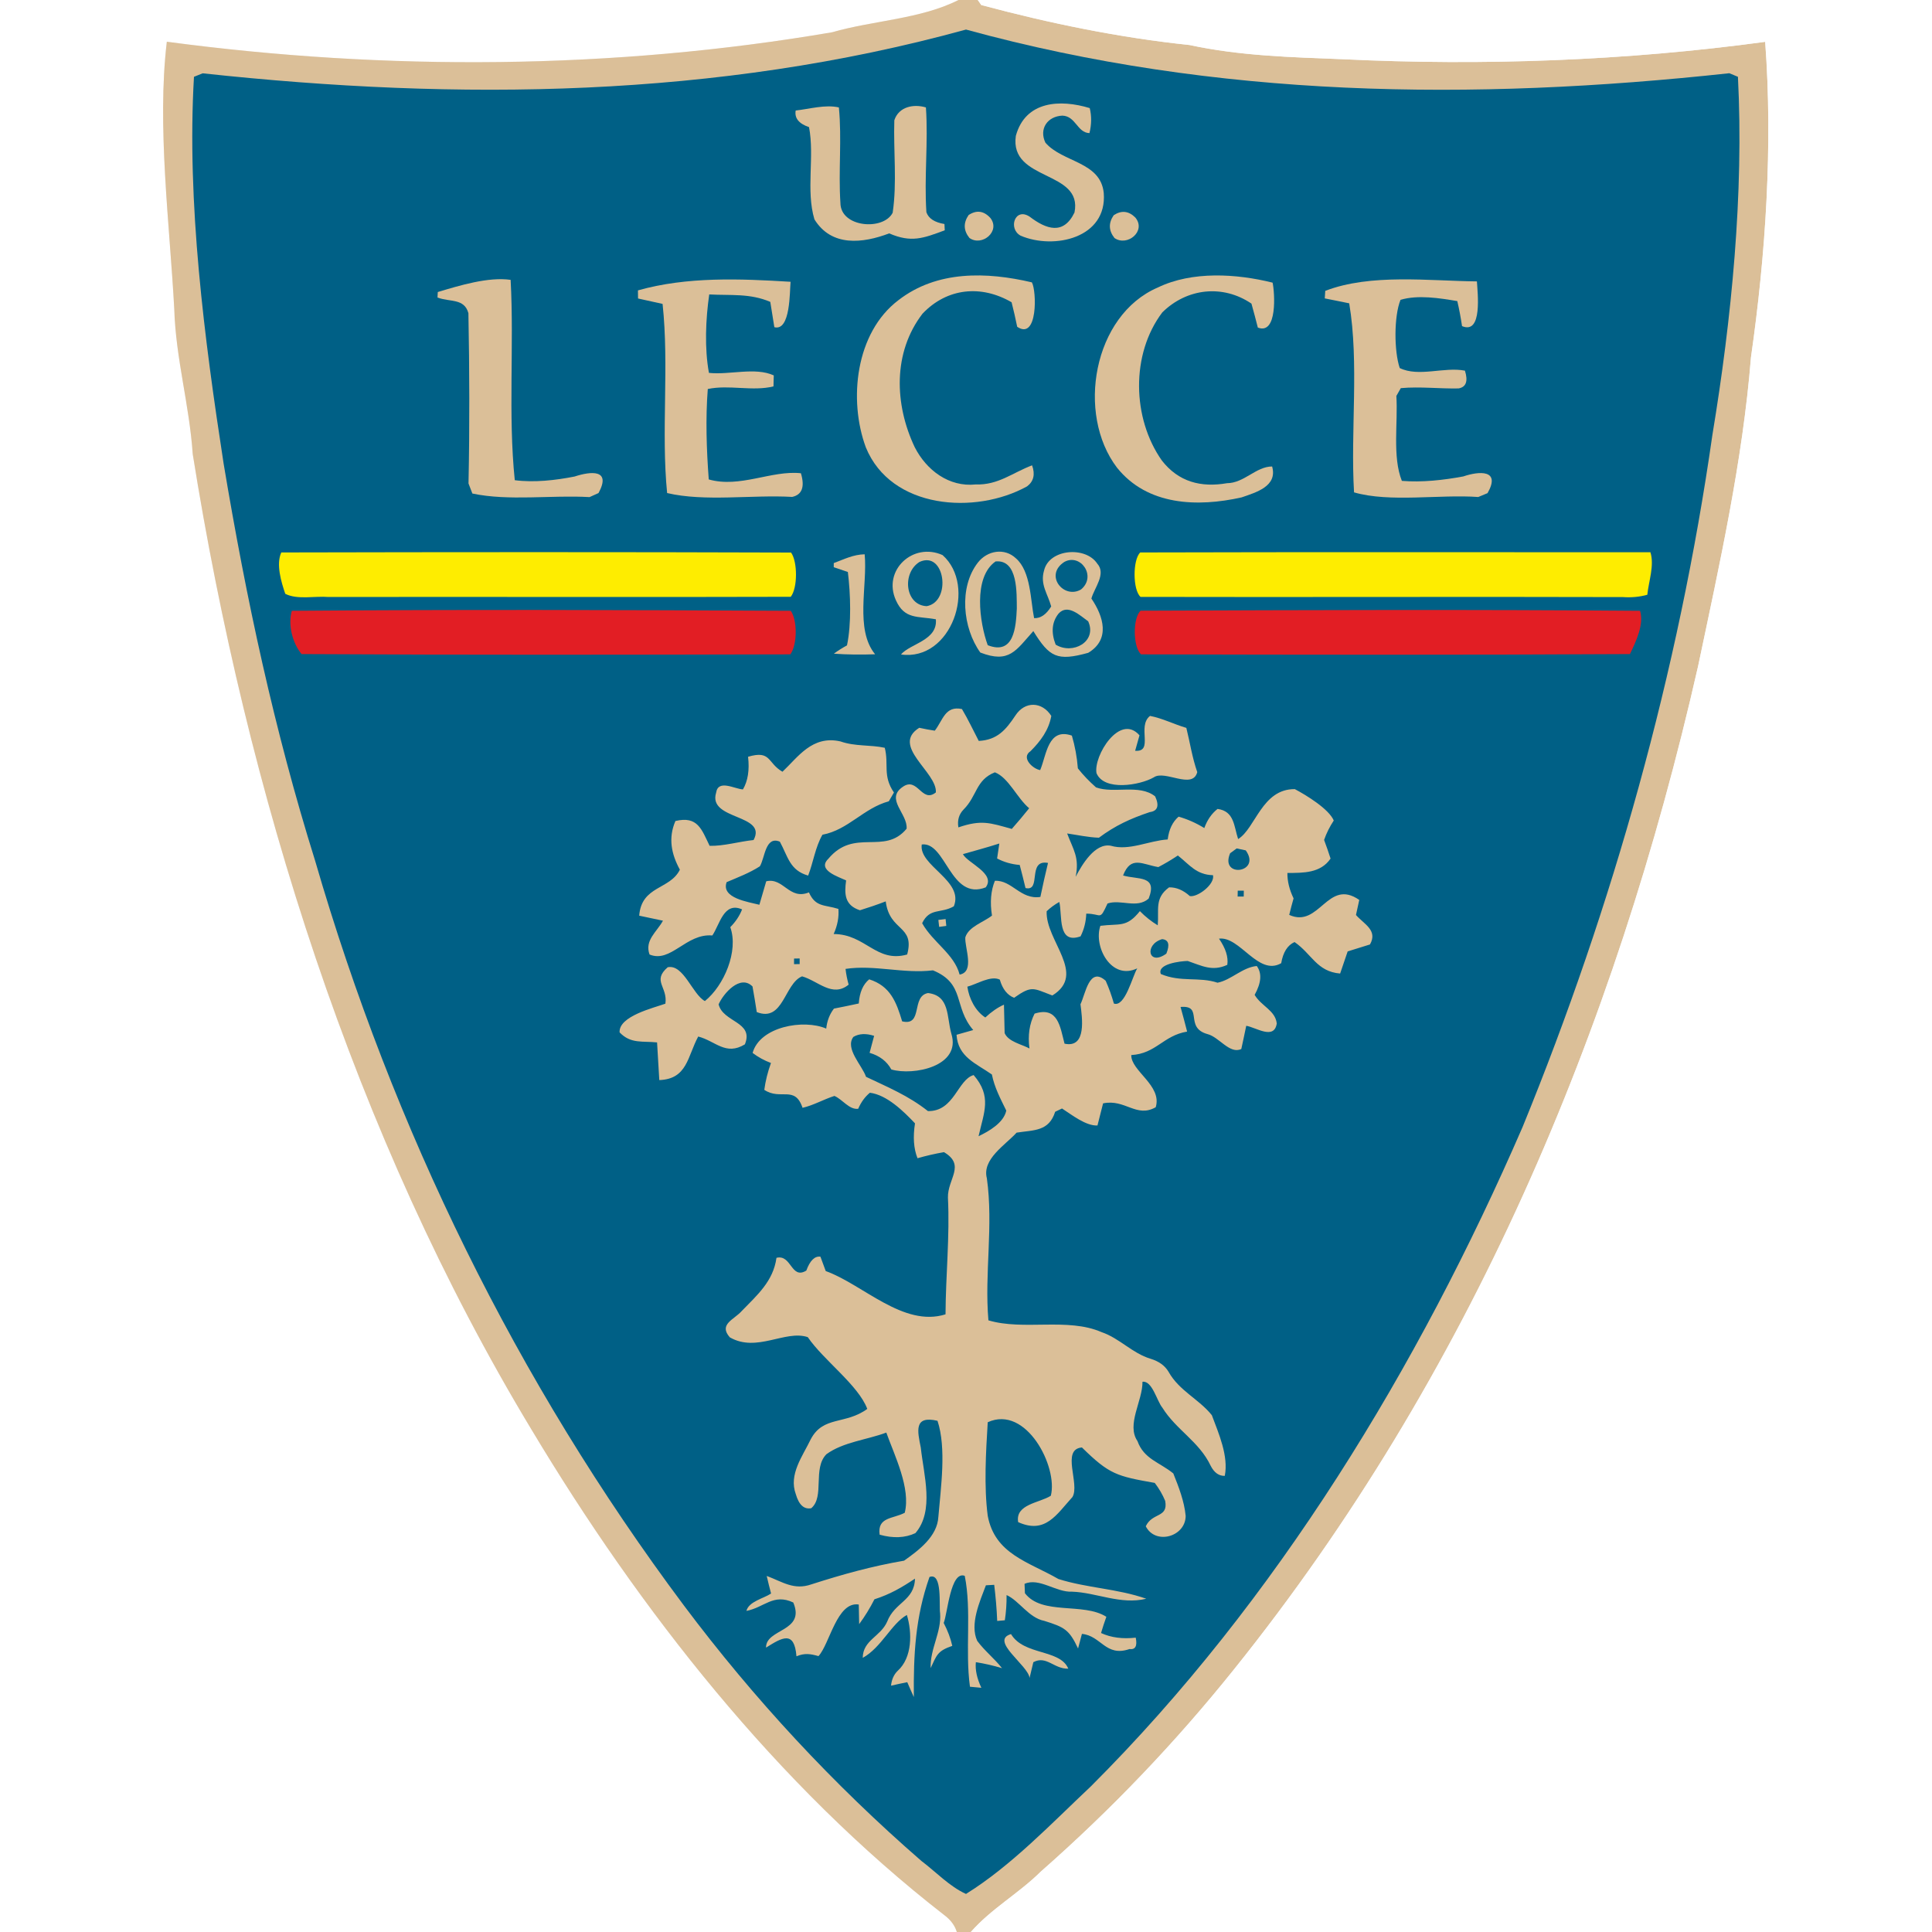
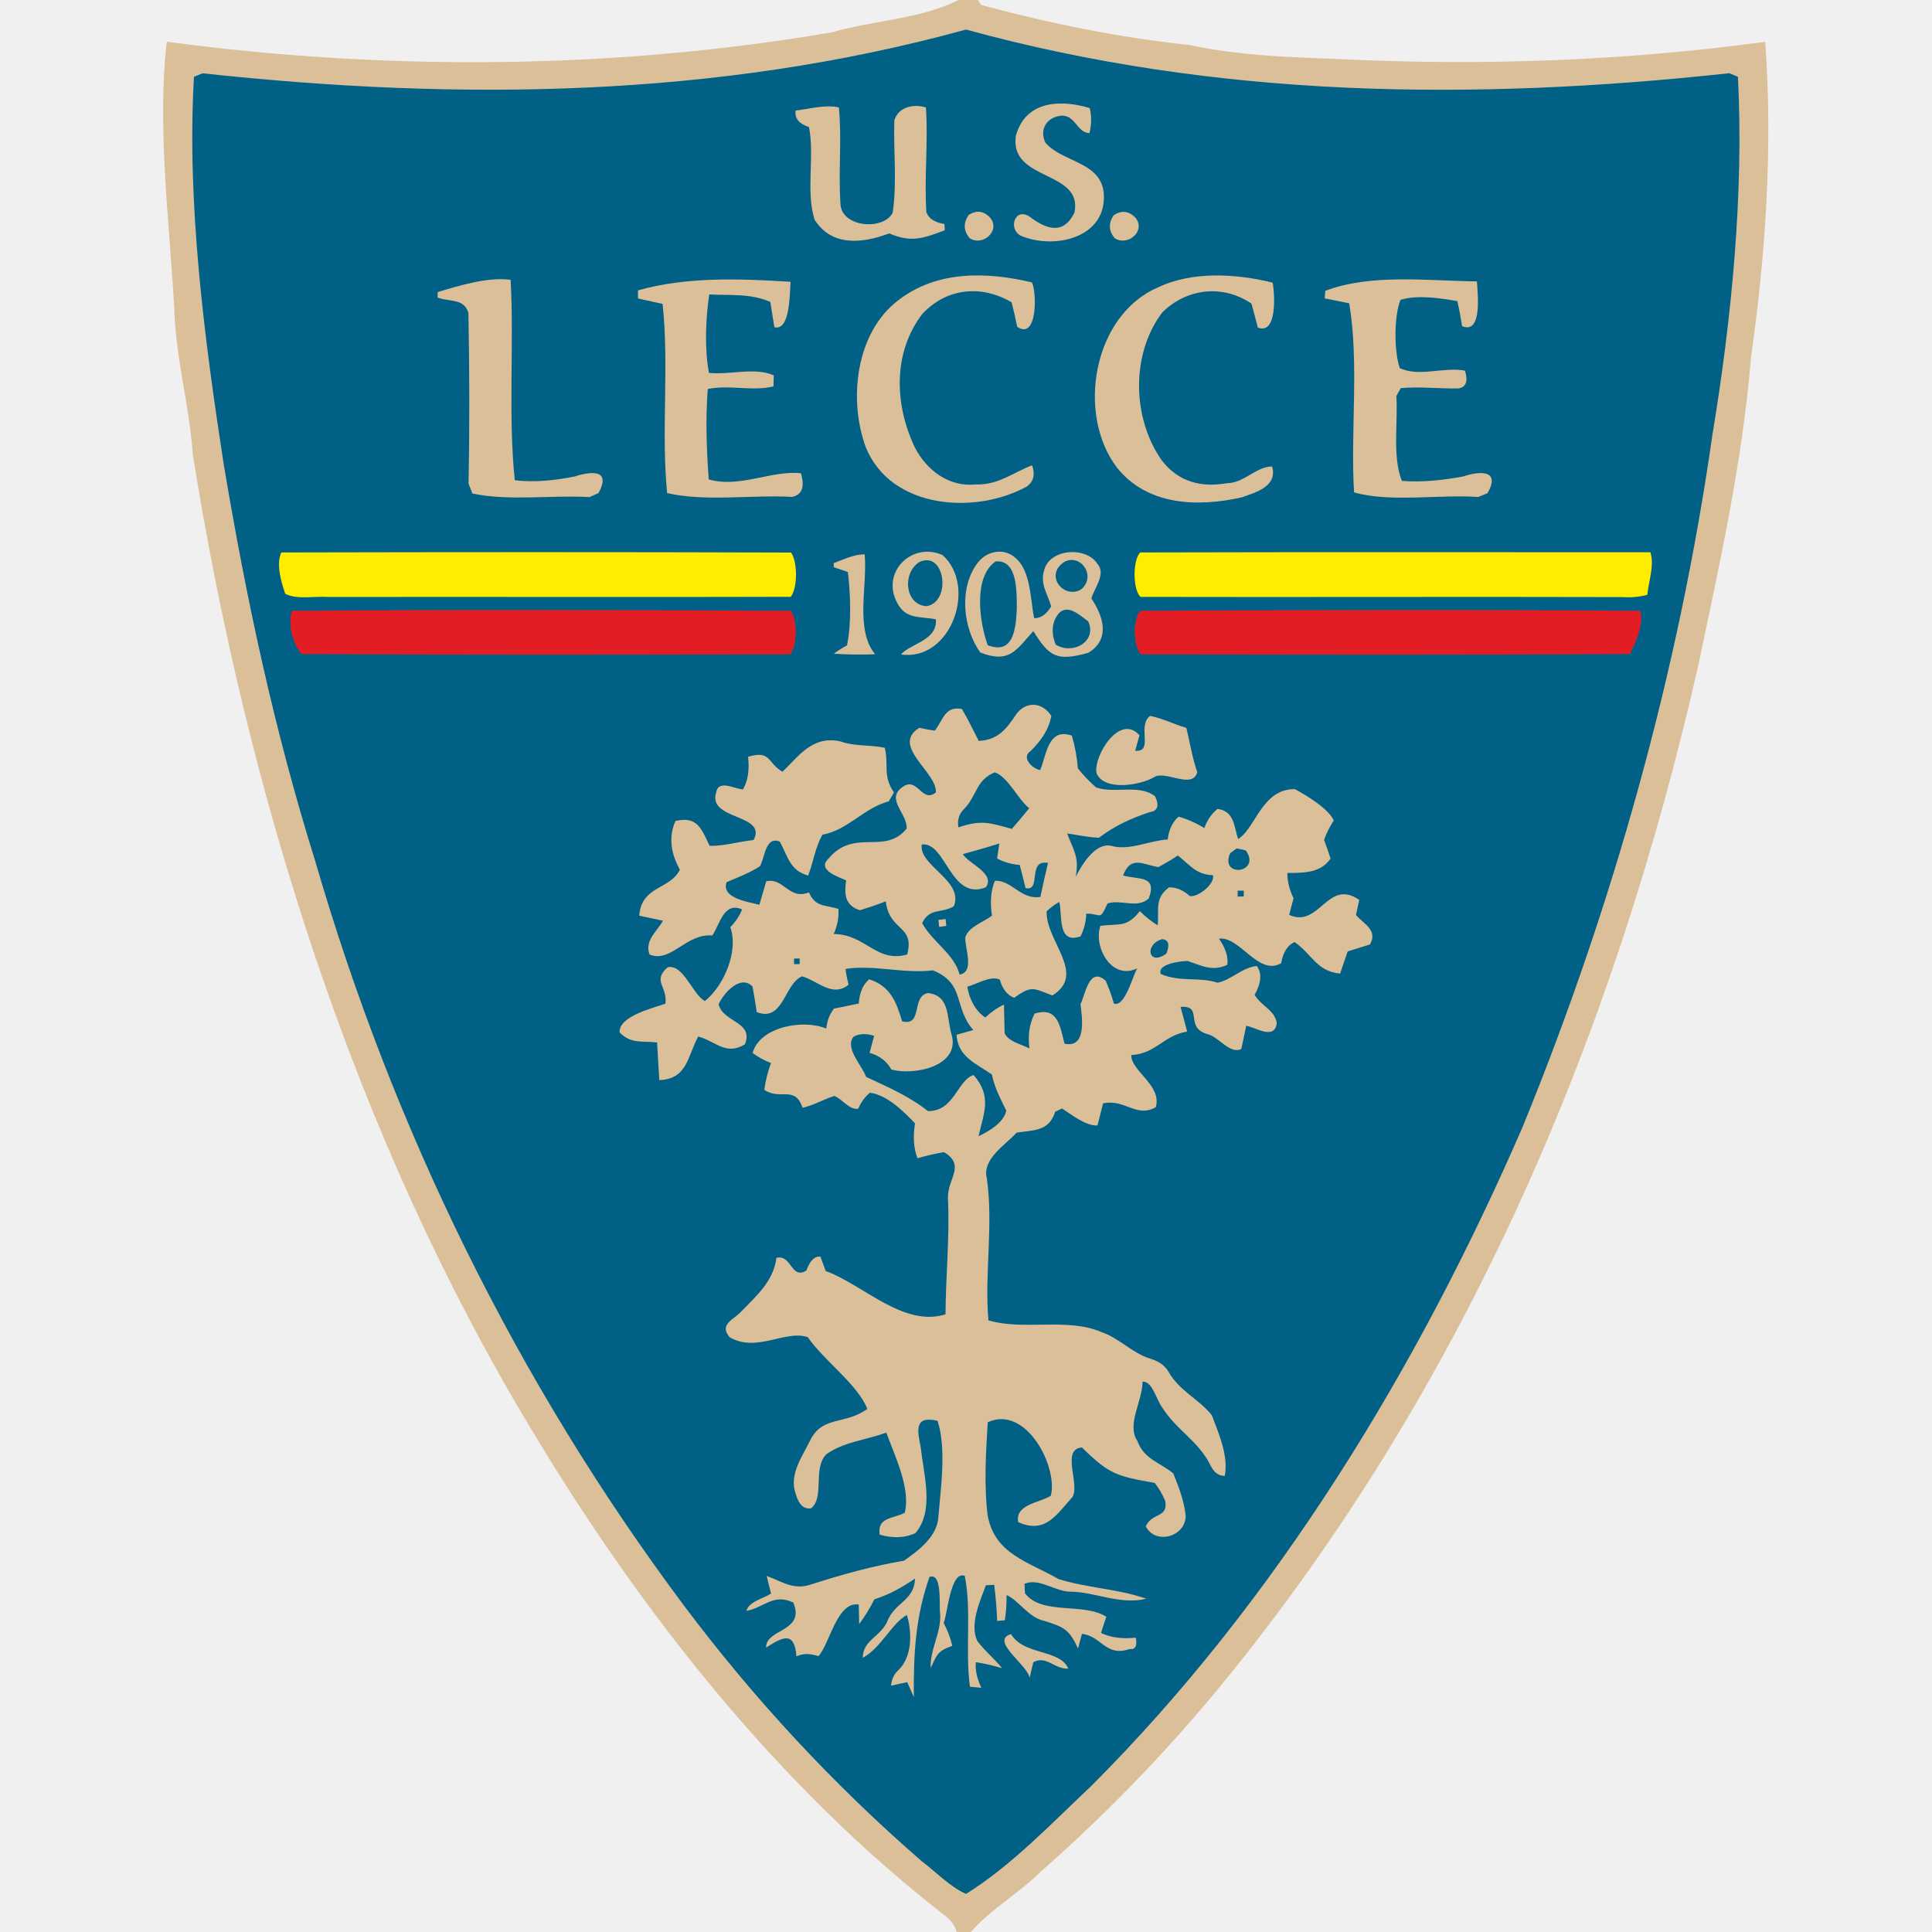
<svg xmlns="http://www.w3.org/2000/svg" version="1.1" viewBox="0 0 200 200" width="200.0pt" height="200.0pt">
-   <path d="M 0.00 0.00 L 99.22 0.00 C 95.31 1.98 90.35 2.12 86.14 3.34 C 63.48 7.21 40.04 7.36 17.27 4.32 C 16.23 12.99 17.57 23.25 18.04 32.00 C 18.19 37.09 19.61 41.94 19.95 47.00 C 25.54 82.01 36.63 117.51 55.02 147.99 C 66.24 166.72 80.44 184.80 97.75 198.25 C 98.41 198.74 98.84 199.32 99.05 200.00 L 0.00 200.00 L 0.00 0.00 Z" fill="#ffffff" />
+   <path d="M 0.00 0.00 L 99.22 0.00 C 95.31 1.98 90.35 2.12 86.14 3.34 C 63.48 7.21 40.04 7.36 17.27 4.32 C 16.23 12.99 17.57 23.25 18.04 32.00 C 18.19 37.09 19.61 41.94 19.95 47.00 C 25.54 82.01 36.63 117.51 55.02 147.99 C 66.24 166.72 80.44 184.80 97.75 198.25 C 98.41 198.74 98.84 199.32 99.05 200.00 L 0.00 200.00 L 0.00 0.00 Z" fill="none" />
  <path d="M 99.22 0.00 L 101.22 0.00 L 101.58 0.52 C 108.63 2.41 115.87 3.90 123.14 4.66 C 128.38 5.79 133.66 5.92 139.00 6.13 C 153.54 6.83 168.31 6.29 182.73 4.33 C 183.53 15.05 182.79 26.32 181.26 36.99 C 180.40 47.74 178.00 58.45 175.78 68.99 C 167.20 106.75 152.12 142.42 127.77 172.78 C 121.70 180.36 115.04 187.33 107.74 193.75 C 105.45 196.02 102.62 197.58 100.50 200.00 L 99.05 200.00 C 98.84 199.32 98.41 198.74 97.75 198.25 C 80.44 184.80 66.24 166.72 55.02 147.99 C 36.63 117.51 25.54 82.01 19.95 47.00 C 19.61 41.94 18.19 37.09 18.04 32.00 C 17.57 23.25 16.23 12.99 17.27 4.32 C 40.04 7.36 63.48 7.21 86.14 3.34 C 90.35 2.12 95.31 1.98 99.22 0.00 Z" fill="#dbbf98" />
-   <path d="M 101.22 0.00 L 200.00 0.00 L 200.00 200.00 L 100.50 200.00 C 102.62 197.58 105.45 196.02 107.74 193.75 C 115.04 187.33 121.70 180.36 127.77 172.78 C 152.12 142.42 167.20 106.75 175.78 68.99 C 178.00 58.45 180.40 47.74 181.26 36.99 C 182.79 26.32 183.53 15.05 182.73 4.33 C 168.31 6.29 153.54 6.83 139.00 6.13 C 133.66 5.92 128.38 5.79 123.14 4.66 C 115.87 3.90 108.63 2.41 101.58 0.52 L 101.22 0.00 Z" fill="#ffffff" />
+   <path d="M 101.22 0.00 L 200.00 0.00 L 200.00 200.00 L 100.50 200.00 C 102.62 197.58 105.45 196.02 107.74 193.75 C 115.04 187.33 121.70 180.36 127.77 172.78 C 152.12 142.42 167.20 106.75 175.78 68.99 C 178.00 58.45 180.40 47.74 181.26 36.99 C 182.79 26.32 183.53 15.05 182.73 4.33 C 168.31 6.29 153.54 6.83 139.00 6.13 C 133.66 5.92 128.38 5.79 123.14 4.66 C 115.87 3.90 108.63 2.41 101.58 0.52 L 101.22 0.00 Z" fill="none" />
  <path d="M 100.00 3.06 C 125.95 10.18 152.42 10.46 179.02 7.58 L 179.91 7.95 C 180.53 20.03 179.25 33.04 177.27 45.00 C 173.77 69.51 166.99 93.74 157.62 116.66 C 146.85 141.49 132.16 165.72 112.93 184.92 C 108.89 188.72 104.70 193.14 100.00 196.06 C 98.29 195.29 96.88 193.77 95.39 192.65 C 86.27 184.73 78.03 175.85 70.79 166.19 C 53.49 143.05 40.67 116.83 32.62 89.10 C 28.38 75.54 25.49 62.00 23.15 48.00 C 21.16 35.10 19.32 20.96 20.08 7.95 L 20.98 7.59 C 47.47 10.45 74.16 10.17 100.00 3.06 Z" fill="#006086" />
  <path d="M 82.37 11.44 C 83.82 11.28 85.42 10.80 86.84 11.12 C 87.16 14.39 86.78 17.72 87.00 21.01 C 87.01 23.56 91.46 23.90 92.41 22.02 C 92.87 18.90 92.48 15.61 92.58 12.45 C 93.04 11.04 94.57 10.74 95.85 11.12 C 96.10 14.71 95.66 18.36 95.90 21.97 C 96.12 22.61 96.74 23.02 97.77 23.19 L 97.80 23.84 C 95.57 24.67 94.34 25.15 92.05 24.16 C 89.30 25.20 86.08 25.57 84.31 22.71 C 83.41 19.71 84.34 16.21 83.75 13.16 C 82.69 12.80 82.23 12.22 82.37 11.44 Z" fill="#dbbf98" />
  <path d="M 112.81 11.19 C 113.01 12.02 113.00 12.88 112.78 13.78 C 111.51 13.74 111.37 12.02 109.98 11.97 C 108.42 12.04 107.54 13.35 108.22 14.77 C 110.01 16.84 113.93 16.71 114.26 19.98 C 114.63 24.65 109.11 25.87 105.66 24.40 C 104.33 23.69 105.06 21.42 106.59 22.43 C 108.31 23.74 110.09 24.36 111.23 22.00 C 112.13 17.59 104.47 18.80 105.16 14.06 C 106.15 10.43 109.76 10.26 112.81 11.19 Z" fill="#dbbf98" />
  <path d="M 100.27 22.26 C 101.09 21.72 101.84 21.82 102.52 22.56 C 103.60 23.93 101.67 25.55 100.36 24.64 C 99.74 23.87 99.71 23.08 100.27 22.26 Z" fill="#dbbf98" />
  <path d="M 115.29 22.28 C 116.09 21.75 116.84 21.83 117.53 22.52 C 118.69 23.92 116.70 25.56 115.37 24.64 C 114.76 23.87 114.74 23.08 115.29 22.28 Z" fill="#dbbf98" />
  <path d="M 52.86 28.97 C 53.23 35.81 52.59 42.92 53.29 49.71 C 55.30 49.97 57.50 49.72 59.48 49.33 C 61.15 48.78 63.31 48.55 61.96 51.04 L 61.03 51.46 C 57.09 51.23 52.69 51.89 48.90 51.09 L 48.50 50.05 C 48.62 44.16 48.60 38.33 48.49 32.42 C 48.06 30.85 46.57 31.29 45.29 30.80 L 45.32 30.23 C 47.58 29.55 50.57 28.64 52.86 28.97 Z" fill="#dbbf98" />
  <path d="M 81.84 29.17 C 81.74 30.14 81.85 34.31 80.16 33.87 C 80.02 32.99 79.88 32.12 79.74 31.25 C 77.63 30.35 75.67 30.60 73.42 30.48 C 73.05 33.03 72.92 36.07 73.39 38.60 C 75.53 38.83 78.16 37.98 80.10 38.86 L 80.07 40.00 C 77.88 40.54 75.49 39.80 73.27 40.27 C 73.03 43.33 73.14 46.56 73.37 49.63 C 76.60 50.55 79.88 48.66 82.91 48.99 C 83.33 50.40 83.03 51.21 82.01 51.44 C 77.89 51.20 72.96 51.96 69.06 51.04 C 68.43 44.67 69.28 37.88 68.59 31.46 C 67.74 31.27 66.90 31.08 66.05 30.90 L 66.04 30.06 C 71.13 28.62 76.62 28.85 81.84 29.17 Z" fill="#dbbf98" />
  <path d="M 106.82 29.23 C 107.32 30.12 107.44 35.27 105.30 33.83 C 105.13 32.98 104.93 32.13 104.72 31.29 C 101.57 29.46 98.04 29.80 95.50 32.47 C 92.41 36.49 92.59 41.86 94.69 46.29 C 95.90 48.67 98.23 50.44 101.00 50.15 C 103.34 50.23 104.82 48.93 106.84 48.17 C 107.18 49.11 107.00 49.84 106.32 50.35 C 100.97 53.31 92.24 52.71 89.63 46.31 C 87.82 41.41 88.55 34.44 93.01 31.07 C 97.00 27.98 102.14 28.13 106.82 29.23 Z" fill="#dbbf98" />
  <path d="M 131.74 29.26 C 131.96 30.29 132.26 34.70 130.21 33.91 C 130.00 33.08 129.78 32.25 129.55 31.43 C 126.57 29.41 122.85 29.84 120.32 32.34 C 117.05 36.66 117.19 43.30 120.28 47.68 C 122.00 49.88 124.31 50.49 127.02 50.02 C 128.80 50.01 130.02 48.29 131.69 48.29 C 132.27 50.35 130.02 50.97 128.53 51.49 C 123.97 52.51 118.78 52.35 115.63 48.41 C 111.40 42.86 113.15 32.64 119.86 29.76 C 123.42 28.04 128.00 28.33 131.74 29.26 Z" fill="#dbbf98" />
  <path d="M 152.89 29.13 C 152.95 30.27 153.50 34.66 151.35 33.76 C 151.22 32.89 151.06 32.03 150.86 31.17 C 149.03 30.86 146.77 30.50 144.98 31.04 C 144.29 32.75 144.31 36.36 144.90 38.10 C 146.86 39.06 149.50 37.95 151.65 38.37 C 151.99 39.46 151.77 40.07 150.99 40.21 C 149.00 40.25 146.99 40.00 145.01 40.18 L 144.55 40.99 C 144.73 43.73 144.12 47.28 145.12 49.78 C 147.21 49.95 149.43 49.70 151.48 49.32 C 153.12 48.76 155.39 48.59 153.99 51.05 L 153.03 51.45 C 149.03 51.16 143.87 52.04 140.17 50.97 C 139.79 44.63 140.71 37.59 139.67 31.40 C 138.82 31.22 137.98 31.06 137.14 30.89 L 137.19 30.11 C 141.88 28.30 147.92 29.08 152.89 29.13 Z" fill="#dbbf98" />
  <path d="M 29.12 57.19 C 46.69 57.15 64.32 57.14 81.89 57.20 C 82.57 58.14 82.58 60.86 81.86 61.78 C 65.93 61.83 49.94 61.77 34.00 61.80 C 32.61 61.68 30.78 62.11 29.53 61.47 C 29.11 60.24 28.56 58.41 29.12 57.19 Z" fill="#feed00" />
  <path d="M 89.51 57.38 C 89.82 60.62 88.48 65.15 90.59 67.73 C 89.17 67.78 87.74 67.77 86.32 67.67 C 86.75 67.35 87.20 67.07 87.68 66.81 C 88.15 64.59 88.05 61.48 87.77 59.21 L 86.31 58.72 L 86.31 58.29 C 87.39 57.89 88.34 57.40 89.51 57.38 Z" fill="#dbbf98" />
  <path d="M 97.57 57.46 C 101.18 60.66 98.48 68.49 93.27 67.75 C 94.22 66.62 97.08 66.30 96.88 64.11 C 95.03 63.76 93.64 64.16 92.74 62.13 C 91.35 59.04 94.51 56.09 97.57 57.46 Z" fill="#dbbf98" />
  <path d="M 105.17 57.80 C 106.72 59.15 106.67 62.13 107.05 63.99 C 107.72 64.02 108.30 63.62 108.82 62.78 C 108.46 61.46 107.65 60.51 108.08 59.06 C 108.61 56.81 112.39 56.52 113.59 58.35 C 114.54 59.41 113.29 60.84 112.98 61.96 C 114.24 63.81 114.96 66.20 112.65 67.58 C 109.43 68.47 108.64 68.03 106.97 65.33 C 105.16 67.34 104.49 68.71 101.48 67.55 C 99.66 65.01 99.24 60.81 101.22 58.25 C 102.20 56.98 103.99 56.68 105.17 57.80 Z" fill="#dbbf98" />
  <path d="M 118.04 57.19 C 135.61 57.14 153.27 57.17 170.85 57.17 C 171.28 58.53 170.67 60.16 170.53 61.57 C 169.73 61.79 168.89 61.87 168.01 61.81 C 151.37 61.76 134.70 61.83 118.07 61.79 C 117.25 61.08 117.25 57.92 118.04 57.19 Z" fill="#feed00" />
  <path d="M 95.19 58.17 C 97.83 56.96 98.53 62.29 95.93 62.75 C 93.68 62.65 93.35 59.31 95.19 58.17 Z" fill="#006086" />
  <path d="M 103.06 58.12 C 105.41 57.89 105.24 61.47 105.26 63.00 C 105.17 64.90 104.98 67.86 102.25 66.79 C 101.40 64.46 100.71 59.76 103.06 58.12 Z" fill="#006086" />
  <path d="M 110.18 58.17 C 111.86 57.25 113.55 59.65 111.91 61.02 C 110.12 62.07 108.06 59.54 110.18 58.17 Z" fill="#006086" />
  <path d="M 30.21 63.23 C 47.38 63.09 64.69 63.14 81.86 63.23 C 82.56 64.21 82.54 66.77 81.81 67.74 C 64.99 67.78 48.03 67.81 31.22 67.71 C 30.27 66.57 29.79 64.65 30.21 63.23 Z" fill="#e21e24" />
  <path d="M 112.65 64.32 C 113.60 66.42 111.05 67.82 109.28 66.73 C 108.79 65.46 108.89 64.39 109.58 63.52 C 110.54 62.46 111.81 63.73 112.65 64.32 Z" fill="#006086" />
  <path d="M 118.07 63.22 C 135.27 63.15 152.59 63.09 169.78 63.23 C 170.21 64.64 169.34 66.44 168.73 67.71 C 151.90 67.81 134.96 67.78 118.12 67.74 C 117.28 66.97 117.25 64.00 118.07 63.22 Z" fill="#e21e24" />
  <path d="M 99.58 73.40 C 100.22 74.47 100.74 75.59 101.32 76.70 C 103.24 76.60 104.12 75.56 105.12 74.06 C 106.10 72.56 107.87 72.61 108.83 74.11 C 108.57 75.58 107.72 76.72 106.68 77.76 C 105.65 78.44 106.94 79.61 107.68 79.72 C 108.34 78.15 108.48 75.29 110.96 76.15 C 111.28 77.24 111.49 78.37 111.58 79.54 C 112.14 80.25 112.77 80.90 113.46 81.51 C 115.32 82.19 117.94 81.13 119.58 82.44 C 120.03 83.41 119.84 83.96 119.02 84.07 C 117.02 84.74 115.45 85.46 113.76 86.72 C 112.63 86.68 111.58 86.44 110.47 86.28 C 111.11 87.98 111.76 88.75 111.35 90.77 C 112.01 89.50 113.35 87.24 114.99 87.55 C 116.87 88.11 118.94 87.02 120.88 86.90 C 121.01 85.85 121.39 85.07 122.01 84.54 C 122.92 84.80 123.81 85.19 124.67 85.72 C 124.97 84.88 125.43 84.22 126.04 83.74 C 127.78 83.97 127.73 85.53 128.17 86.86 C 129.97 85.76 130.63 81.66 134.04 81.69 C 135.22 82.31 137.57 83.75 138.07 84.94 C 137.65 85.58 137.31 86.25 137.07 86.95 C 137.31 87.59 137.53 88.23 137.74 88.88 C 136.70 90.40 134.92 90.36 133.27 90.37 C 133.26 91.21 133.47 92.08 133.91 93.00 C 133.75 93.56 133.60 94.13 133.46 94.71 C 136.60 96.13 137.42 90.87 140.71 93.16 C 140.59 93.68 140.48 94.20 140.37 94.72 C 141.20 95.67 142.65 96.29 141.82 97.77 C 141.05 98.01 140.28 98.25 139.51 98.49 C 139.25 99.25 138.99 100.02 138.73 100.78 C 136.31 100.58 135.79 98.74 134.01 97.52 C 133.28 97.85 132.82 98.58 132.63 99.71 C 130.25 101.08 128.36 96.89 126.19 97.17 C 126.88 98.17 127.17 99.07 127.05 99.88 C 125.48 100.60 124.41 99.97 122.95 99.48 C 122.22 99.49 119.74 99.78 120.17 100.83 C 122.24 101.71 124.12 101.09 126.04 101.73 C 127.46 101.45 128.59 100.15 130.10 100.00 C 130.65 100.75 130.57 101.74 129.88 102.99 C 130.58 104.17 132.02 104.59 132.17 105.95 C 131.90 107.69 130.02 106.35 129.01 106.19 C 128.84 106.99 128.68 107.79 128.50 108.59 C 127.30 109.17 126.21 107.35 125.00 107.05 C 122.55 106.37 124.63 104.03 122.21 104.24 C 122.45 105.09 122.67 105.94 122.89 106.79 C 120.41 107.20 119.69 109.07 117.11 109.22 C 117.06 110.86 120.33 112.37 119.64 114.62 C 117.63 115.76 116.48 113.74 114.19 114.22 C 113.99 114.98 113.80 115.75 113.61 116.51 C 112.41 116.57 110.93 115.39 109.94 114.75 L 109.23 115.09 C 108.58 117.13 107.06 116.97 105.24 117.25 C 104.06 118.54 101.64 120.00 102.16 121.98 C 102.85 126.91 101.90 131.79 102.32 136.68 C 105.96 137.77 110.52 136.37 114.03 137.90 C 115.91 138.54 117.19 140.08 119.11 140.66 C 119.97 140.92 120.59 141.37 120.97 142.01 C 122.07 143.98 124.10 144.82 125.45 146.50 C 126.16 148.41 127.19 150.71 126.79 152.78 C 126.19 152.80 125.70 152.46 125.33 151.74 C 124.14 149.22 121.75 148.02 120.32 145.71 C 119.76 145.04 119.28 142.90 118.27 143.04 C 118.29 145.02 116.58 147.47 117.75 149.18 C 118.42 151.05 120.03 151.36 121.46 152.53 C 122.02 153.93 122.60 155.42 122.74 156.93 C 122.72 159.10 119.60 159.96 118.61 158.00 C 119.29 156.54 120.95 157.16 120.62 155.37 C 120.35 154.72 119.99 154.10 119.54 153.51 C 115.59 152.81 114.84 152.63 112.00 149.84 C 109.81 150.03 111.82 153.62 111.02 154.97 C 109.37 156.78 108.22 158.84 105.40 157.57 C 105.08 155.71 107.60 155.59 108.78 154.84 C 109.55 151.88 106.24 145.40 102.25 147.23 C 102.06 150.32 101.85 153.87 102.25 156.92 C 103.00 160.89 106.44 161.66 109.57 163.46 C 112.55 164.40 115.66 164.45 118.66 165.50 C 116.01 166.15 113.48 164.85 110.98 164.77 C 109.34 164.86 107.57 163.28 106.06 163.96 L 106.10 164.93 C 107.88 167.25 112.14 165.85 114.53 167.37 C 114.33 167.93 114.14 168.49 113.98 169.05 C 115.02 169.53 116.22 169.68 117.57 169.53 C 117.75 170.40 117.53 170.79 116.92 170.71 C 114.45 171.56 113.99 169.32 112.00 169.14 L 111.60 170.65 C 110.68 168.68 110.17 168.44 108.10 167.79 C 106.50 167.48 105.49 165.69 104.20 165.12 C 104.21 166.01 104.15 166.88 104.02 167.73 L 103.23 167.80 C 103.18 166.54 103.07 165.29 102.92 164.06 L 102.06 164.11 C 101.43 165.78 100.37 168.14 101.16 169.86 C 101.92 170.89 102.94 171.69 103.73 172.69 C 102.84 172.42 101.94 172.21 101.02 172.07 C 100.94 172.86 101.13 173.74 101.59 174.72 L 100.41 174.61 C 99.89 170.84 100.60 166.75 99.87 163.13 C 98.39 162.58 98.09 167.05 97.69 168.01 C 98.10 168.79 98.40 169.58 98.58 170.38 C 97.05 170.90 96.97 171.33 96.34 172.68 C 96.27 170.67 97.47 168.98 97.32 167.00 C 97.19 166.28 97.58 162.72 96.22 163.25 C 94.75 167.42 94.56 171.29 94.60 175.68 C 94.37 175.17 94.14 174.66 93.92 174.14 C 93.36 174.25 92.80 174.37 92.24 174.50 C 92.30 173.87 92.53 173.35 92.93 172.96 C 94.45 171.59 94.43 169.00 93.88 167.18 C 92.29 168.06 91.24 170.56 89.31 171.62 C 89.33 169.77 91.15 169.44 91.84 167.87 C 92.62 165.84 94.65 165.73 94.72 163.42 C 93.32 164.35 92.16 165.03 90.52 165.56 C 90.06 166.47 89.53 167.33 88.94 168.13 L 88.90 166.10 C 86.64 165.75 85.89 170.19 84.73 171.44 C 83.88 171.20 83.29 171.11 82.45 171.46 C 82.23 168.74 80.96 169.52 79.30 170.56 C 79.27 168.58 83.41 168.94 82.12 165.89 C 80.06 164.92 79.11 166.41 77.27 166.76 C 77.51 165.78 79.07 165.47 79.82 164.96 C 79.66 164.36 79.51 163.75 79.37 163.14 C 80.99 163.74 82.18 164.65 84.00 164.01 C 87.21 162.98 90.26 162.13 93.59 161.56 C 95.11 160.48 97.03 159.06 97.14 157.02 C 97.39 153.99 97.99 149.92 97.05 147.08 C 94.57 146.50 94.98 148.16 95.32 149.86 C 95.62 152.67 96.75 156.41 94.76 158.71 C 93.69 159.21 92.46 159.26 91.06 158.87 C 90.80 157.02 92.46 157.24 93.66 156.60 C 94.29 154.06 92.62 150.72 91.75 148.30 C 89.72 149.06 87.30 149.27 85.55 150.54 C 84.10 152.01 85.39 154.94 83.98 156.13 C 83.23 156.27 82.70 155.78 82.38 154.67 C 81.63 152.63 83.08 150.76 83.93 148.99 C 85.22 146.54 87.51 147.51 89.78 145.85 C 88.86 143.39 85.25 140.81 83.62 138.42 C 81.29 137.64 78.34 140.05 75.55 138.44 C 74.36 137.09 75.99 136.61 76.77 135.73 C 78.39 134.06 80.05 132.63 80.38 130.21 C 81.95 129.82 81.88 132.50 83.47 131.53 C 83.85 130.49 84.34 130.01 84.93 130.09 L 85.48 131.58 C 89.33 132.96 93.51 137.43 97.88 136.06 C 97.90 132.03 98.33 127.99 98.13 123.98 C 98.08 122.04 100.00 120.62 97.72 119.27 C 96.80 119.43 95.88 119.64 94.98 119.90 C 94.58 118.90 94.50 117.69 94.72 116.29 C 93.54 115.04 91.81 113.34 90.05 113.12 C 89.54 113.54 89.14 114.09 88.84 114.78 C 87.91 114.90 87.22 113.81 86.38 113.45 C 85.27 113.80 84.22 114.42 83.08 114.68 C 82.28 112.31 80.81 113.95 79.12 112.82 C 79.24 111.91 79.47 110.98 79.81 110.04 C 79.11 109.78 78.48 109.43 77.91 109.00 C 78.66 106.27 83.20 105.47 85.53 106.48 C 85.62 105.66 85.89 104.98 86.33 104.41 C 87.19 104.24 88.05 104.07 88.90 103.88 C 88.98 102.73 89.34 101.90 89.98 101.38 C 92.16 102.07 92.79 103.72 93.39 105.73 C 95.59 106.26 94.29 103.12 96.07 102.80 C 98.33 103.07 97.99 105.24 98.48 107.00 C 99.55 110.39 94.55 111.38 92.27 110.71 C 91.81 109.87 91.06 109.29 90.02 108.99 C 90.18 108.41 90.33 107.82 90.49 107.23 C 89.65 106.96 88.93 106.99 88.34 107.34 C 87.44 108.54 89.25 110.29 89.65 111.47 C 91.95 112.57 94.02 113.41 96.06 115.02 C 98.79 115.07 99.13 111.76 100.79 111.29 C 102.70 113.50 101.86 115.13 101.30 117.62 C 102.39 117.10 103.90 116.23 104.17 114.97 C 103.57 113.74 102.95 112.59 102.68 111.23 C 101.04 110.08 99.17 109.43 99.02 107.12 L 100.75 106.63 C 98.67 104.22 99.96 101.84 96.58 100.45 C 93.52 100.82 90.52 99.85 87.53 100.30 C 87.59 100.84 87.70 101.39 87.85 101.93 C 86.17 103.30 84.70 101.55 83.03 101.07 C 81.19 101.82 81.10 105.86 78.34 104.77 C 78.20 103.88 78.06 103.00 77.90 102.12 C 76.63 100.83 74.88 102.85 74.39 103.97 C 74.85 105.85 78.07 105.75 77.11 108.11 C 75.12 109.32 74.08 107.77 72.28 107.30 C 71.16 109.37 71.16 111.70 68.25 111.81 C 68.18 110.51 68.10 109.21 68.02 107.91 C 66.51 107.75 65.29 108.08 64.14 106.87 C 64.04 105.19 67.66 104.34 68.88 103.90 C 69.14 102.16 67.48 101.55 69.12 100.13 C 70.76 99.78 71.68 102.94 72.97 103.63 C 74.95 102.03 76.48 98.46 75.60 95.98 C 76.15 95.42 76.56 94.81 76.82 94.14 C 74.92 93.31 74.52 95.69 73.74 96.84 C 71.02 96.60 69.45 99.73 67.24 98.81 C 66.71 97.33 67.99 96.48 68.63 95.31 C 67.81 95.14 66.99 94.96 66.17 94.79 C 66.41 91.67 69.35 92.12 70.38 90.03 C 69.49 88.40 69.16 86.74 69.92 84.99 C 72.23 84.44 72.63 85.86 73.46 87.56 C 74.90 87.60 76.54 87.11 78.01 86.96 C 79.47 84.24 73.26 84.93 74.13 82.07 C 74.34 80.64 76.03 81.67 76.91 81.72 C 77.42 80.84 77.60 79.72 77.44 78.34 C 79.84 77.63 79.42 78.98 81.00 79.89 C 82.61 78.38 84.07 76.09 87.00 76.75 C 88.54 77.29 90.06 77.08 91.59 77.41 C 92.03 79.14 91.35 80.30 92.54 82.04 L 92.01 82.95 C 89.39 83.66 87.81 85.91 85.14 86.41 C 84.40 87.69 84.19 89.27 83.66 90.64 C 81.75 90.10 81.57 88.67 80.73 87.13 C 79.22 86.50 79.19 88.81 78.66 89.68 C 77.59 90.37 76.39 90.82 75.22 91.32 C 74.62 92.98 77.49 93.37 78.61 93.66 C 78.85 92.85 79.09 92.04 79.32 91.23 C 81.11 90.81 81.69 93.21 83.74 92.38 C 84.43 93.93 85.36 93.64 86.79 94.09 C 86.86 94.93 86.70 95.80 86.30 96.69 C 89.61 96.70 90.70 99.71 93.91 98.81 C 94.73 95.74 92.09 96.48 91.69 93.31 C 90.81 93.65 89.92 93.95 89.02 94.23 C 87.42 93.71 87.40 92.53 87.59 91.14 C 86.82 90.77 84.55 90.08 85.74 88.91 C 88.45 85.66 91.54 88.58 93.85 85.79 C 93.99 84.23 91.59 82.72 93.46 81.45 C 95.00 80.37 95.42 83.20 96.88 82.03 C 97.03 79.94 92.17 77.22 95.16 75.34 C 95.70 75.46 96.23 75.56 96.77 75.64 C 97.62 74.54 97.84 73.03 99.58 73.40 Z" fill="#dbbf98" />
  <path d="M 119.05 74.11 C 120.35 74.36 121.54 74.98 122.81 75.35 C 123.20 76.93 123.40 78.36 123.94 79.93 C 123.45 81.78 120.58 79.67 119.44 80.47 C 118.02 81.29 114.30 81.93 113.51 80.04 C 113.18 78.26 115.92 73.79 117.96 76.12 C 117.81 76.65 117.66 77.18 117.51 77.72 C 119.48 77.87 117.67 75.19 119.05 74.11 Z" fill="#dbbf98" />
  <path d="M 102.99 79.95 C 104.41 80.50 105.29 82.63 106.54 83.67 C 105.95 84.40 105.36 85.11 104.74 85.81 C 102.45 85.17 101.60 84.84 99.21 85.65 C 99.09 84.91 99.27 84.29 99.75 83.80 C 101.16 82.39 101.00 80.74 102.99 79.95 Z" fill="#006086" />
  <path d="M 95.42 87.42 C 97.93 87.10 98.38 93.29 102.04 91.86 C 103.12 90.43 100.15 89.34 99.68 88.42 C 100.93 88.06 102.20 87.72 103.45 87.32 C 103.38 87.84 103.30 88.35 103.22 88.87 C 103.92 89.24 104.70 89.47 105.56 89.54 C 105.77 90.33 105.97 91.13 106.16 91.93 C 107.86 92.33 106.29 88.93 108.49 89.33 C 108.21 90.50 107.94 91.67 107.70 92.85 C 105.64 93.16 104.76 91.09 102.99 91.18 C 102.57 92.21 102.47 93.41 102.69 94.78 C 101.81 95.48 100.28 95.91 99.93 97.03 C 99.85 98.11 100.94 100.60 99.34 100.89 C 98.78 98.75 96.58 97.57 95.46 95.57 C 96.24 93.94 97.39 94.60 98.74 93.82 C 99.82 91.16 95.08 89.63 95.42 87.42 Z" fill="#006086" />
  <path d="M 127.34 88.33 L 128.02 87.83 L 128.96 88.03 C 130.63 90.37 126.24 90.94 127.34 88.33 Z" fill="#006086" />
  <path d="M 119.91 89.76 C 120.60 89.40 121.27 89.00 121.93 88.56 C 123.18 89.55 123.84 90.55 125.57 90.60 C 125.78 91.55 123.95 92.92 123.17 92.76 C 122.48 92.14 121.76 91.84 121.02 91.86 C 119.50 92.98 119.99 94.15 119.85 95.79 C 119.19 95.39 118.57 94.90 118.00 94.32 C 116.60 96.07 115.91 95.58 113.91 95.84 C 113.17 97.99 115.05 101.54 117.73 100.24 C 117.22 101.07 116.47 104.28 115.31 103.89 C 115.08 103.08 114.80 102.29 114.46 101.53 C 112.76 100.00 112.37 102.90 111.85 103.96 C 112.02 105.33 112.52 108.54 110.20 108.04 C 109.74 106.29 109.53 104.16 107.10 104.93 C 106.56 105.99 106.39 107.19 106.57 108.54 C 105.74 108.09 104.40 107.85 104.00 106.95 C 103.98 105.97 103.95 104.99 103.93 104.00 C 103.26 104.30 102.62 104.75 102.00 105.33 C 100.96 104.66 100.31 103.35 100.14 102.14 C 101.09 101.90 102.55 100.95 103.50 101.41 C 103.78 102.39 104.28 103.02 104.98 103.29 C 106.85 101.97 106.96 102.32 108.94 103.05 C 112.55 100.83 108.21 97.38 108.35 94.33 C 108.75 93.95 109.19 93.63 109.66 93.37 C 109.99 94.77 109.44 97.79 111.86 96.93 C 112.22 96.21 112.42 95.43 112.45 94.58 C 114.08 94.58 113.80 95.38 114.65 93.53 C 116.02 93.06 117.69 94.10 118.91 93.02 C 119.86 90.58 117.81 91.08 116.26 90.63 C 117.07 88.53 118.26 89.49 119.91 89.76 Z" fill="#006086" />
  <path d="M 113.50 91.50 C 113.50 91.50 113.50 91.50 113.50 91.50 Z" fill="#006086" />
  <path d="M 128.13 92.20 L 128.76 92.20 L 128.75 92.81 L 128.12 92.81 L 128.13 92.20 Z" fill="#006086" />
  <path d="M 97.14 95.23 L 97.89 95.14 L 97.96 95.85 L 97.22 95.95 L 97.14 95.23 Z" fill="#dbbf98" />
  <path d="M 120.30 97.22 C 120.97 97.28 121.12 97.78 120.74 98.72 C 118.88 100.06 118.42 97.78 120.30 97.22 Z" fill="#006086" />
  <path d="M 82.20 99.23 L 82.78 99.22 L 82.78 99.80 L 82.20 99.81 L 82.20 99.23 Z" fill="#006086" />
  <path d="M 118.31 102.33 C 118.70 102.71 118.70 102.71 118.31 102.33 Z" fill="#006086" />
  <path d="M 117.50 104.51 C 117.50 104.51 117.50 104.51 117.50 104.51 Z" fill="#006086" />
  <path d="M 88.94 168.13 L 88.39 168.65 L 88.94 168.13 Z" fill="#dbbf98" />
  <path d="M 104.66 169.16 C 105.99 171.39 109.74 170.70 110.59 172.74 C 109.11 172.79 108.33 171.34 106.97 172.07 L 106.58 173.70 C 106.45 172.40 102.40 169.83 104.66 169.16 Z" fill="#dbbf98" />
</svg>
